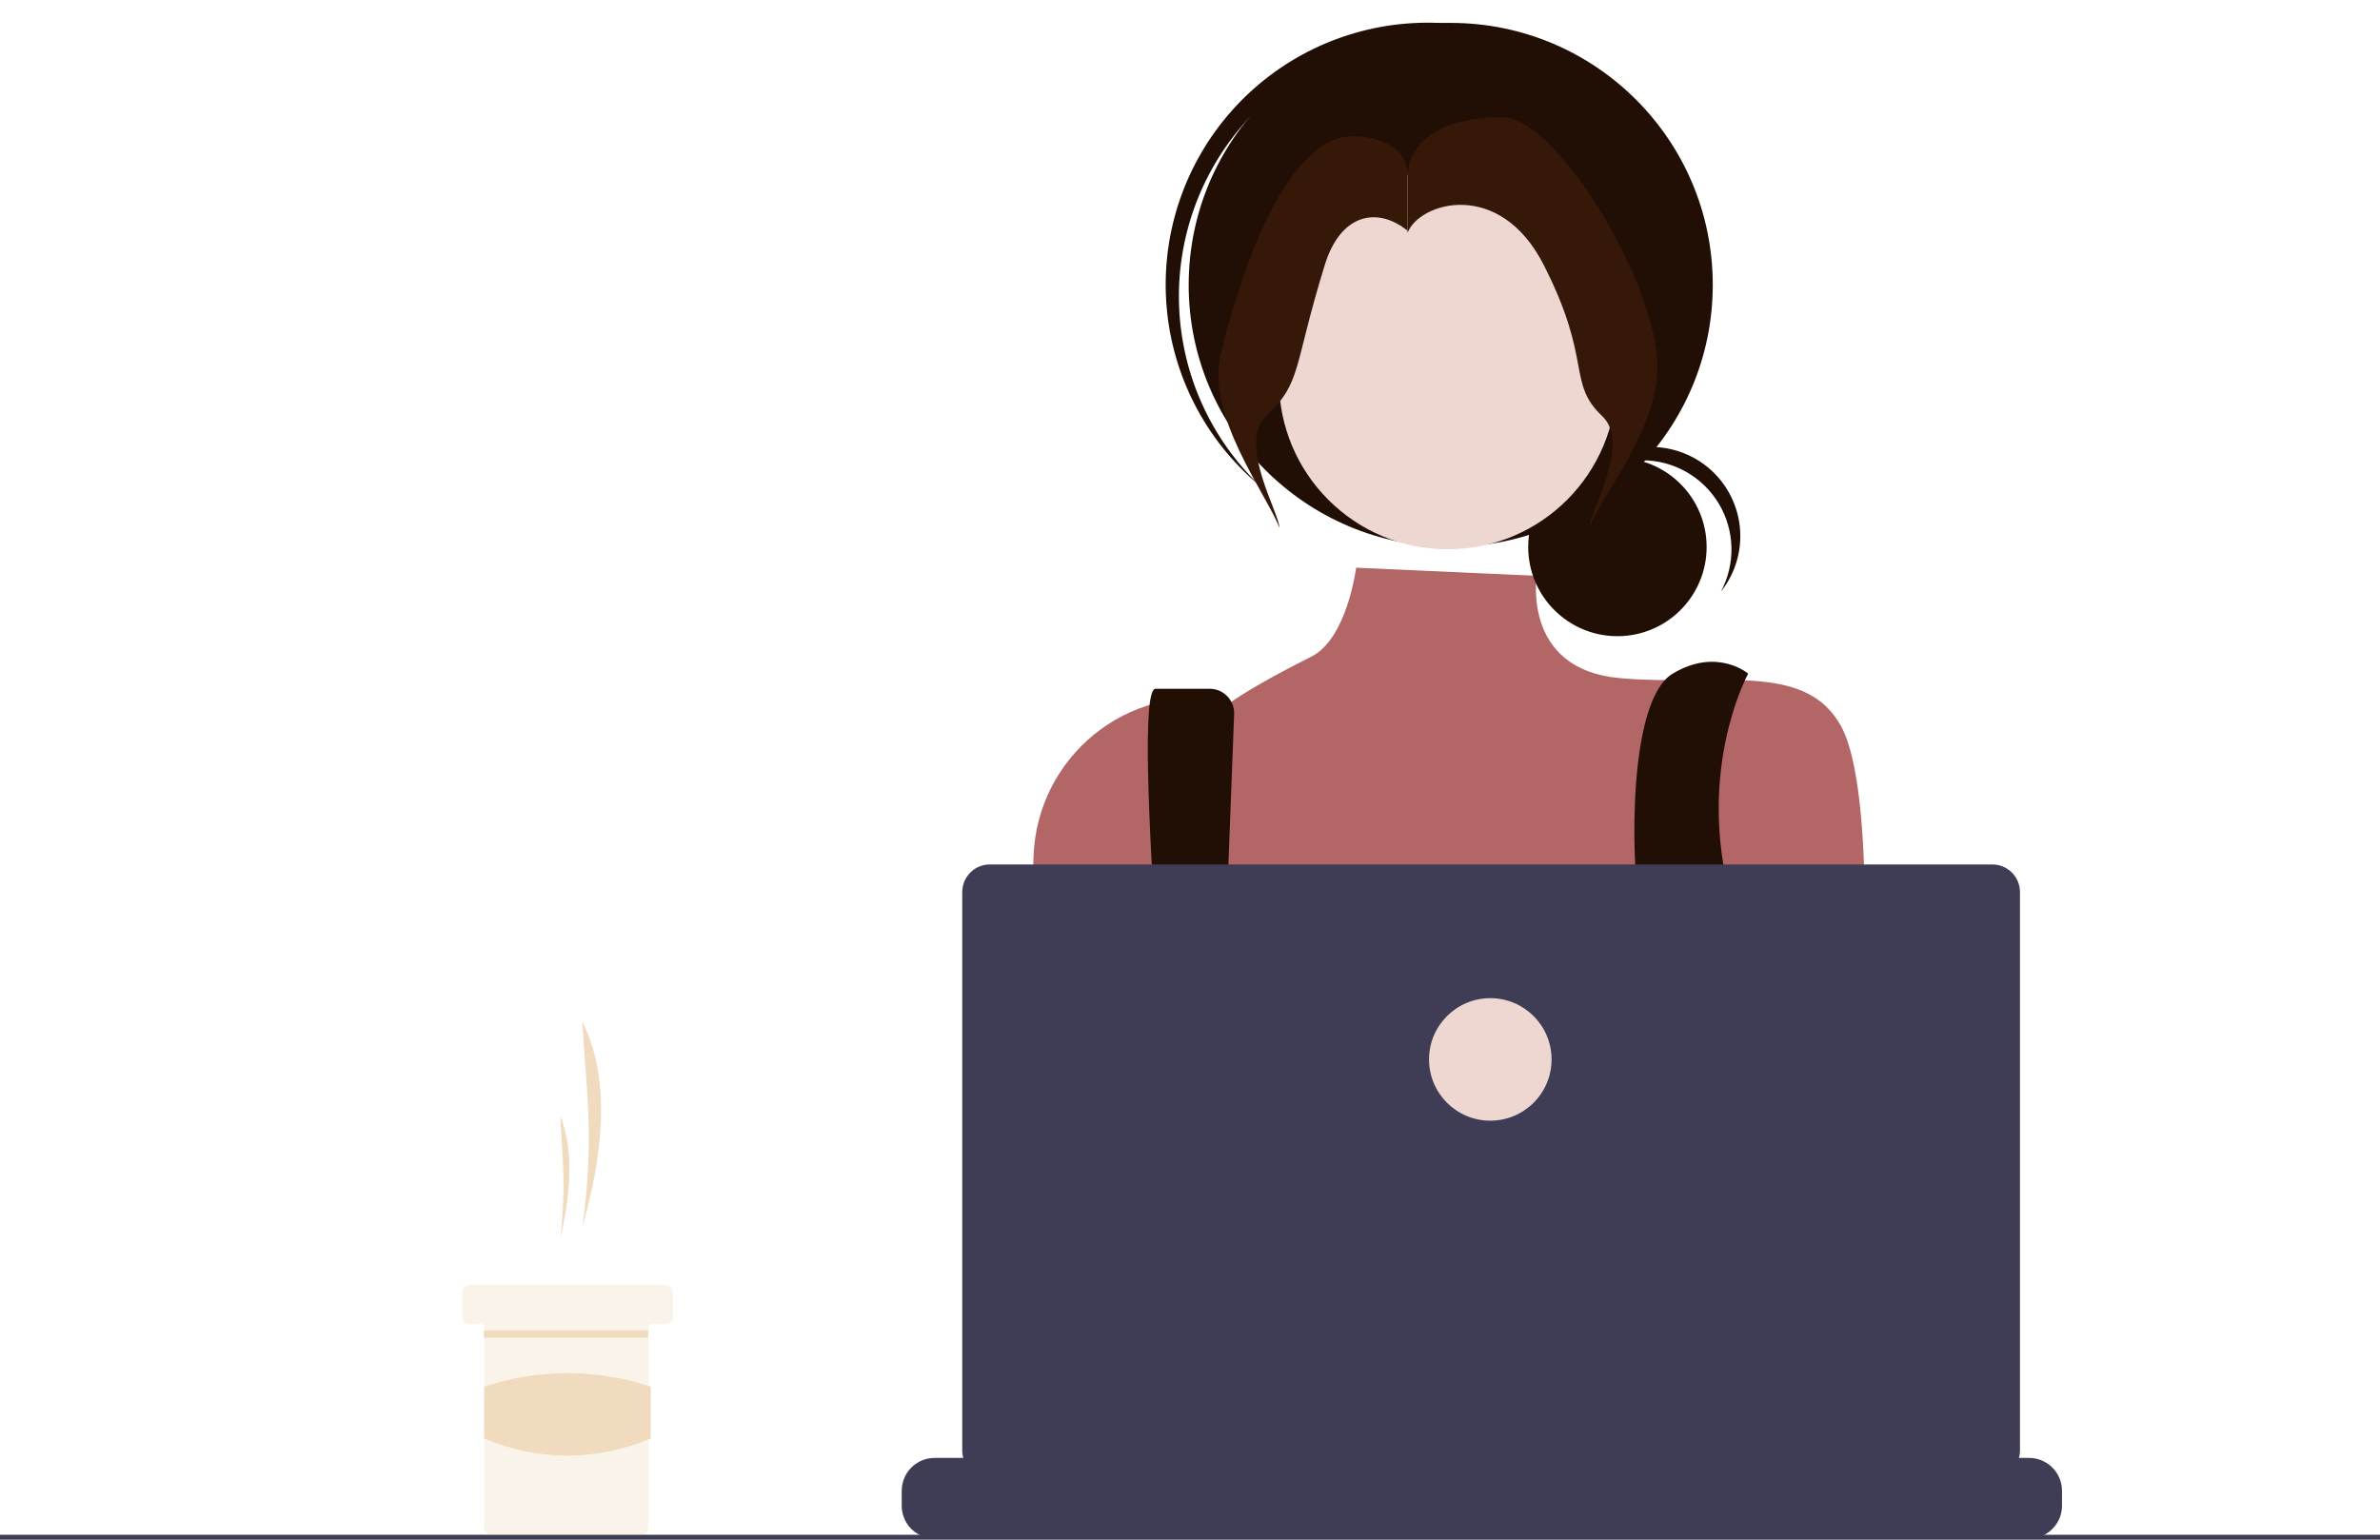
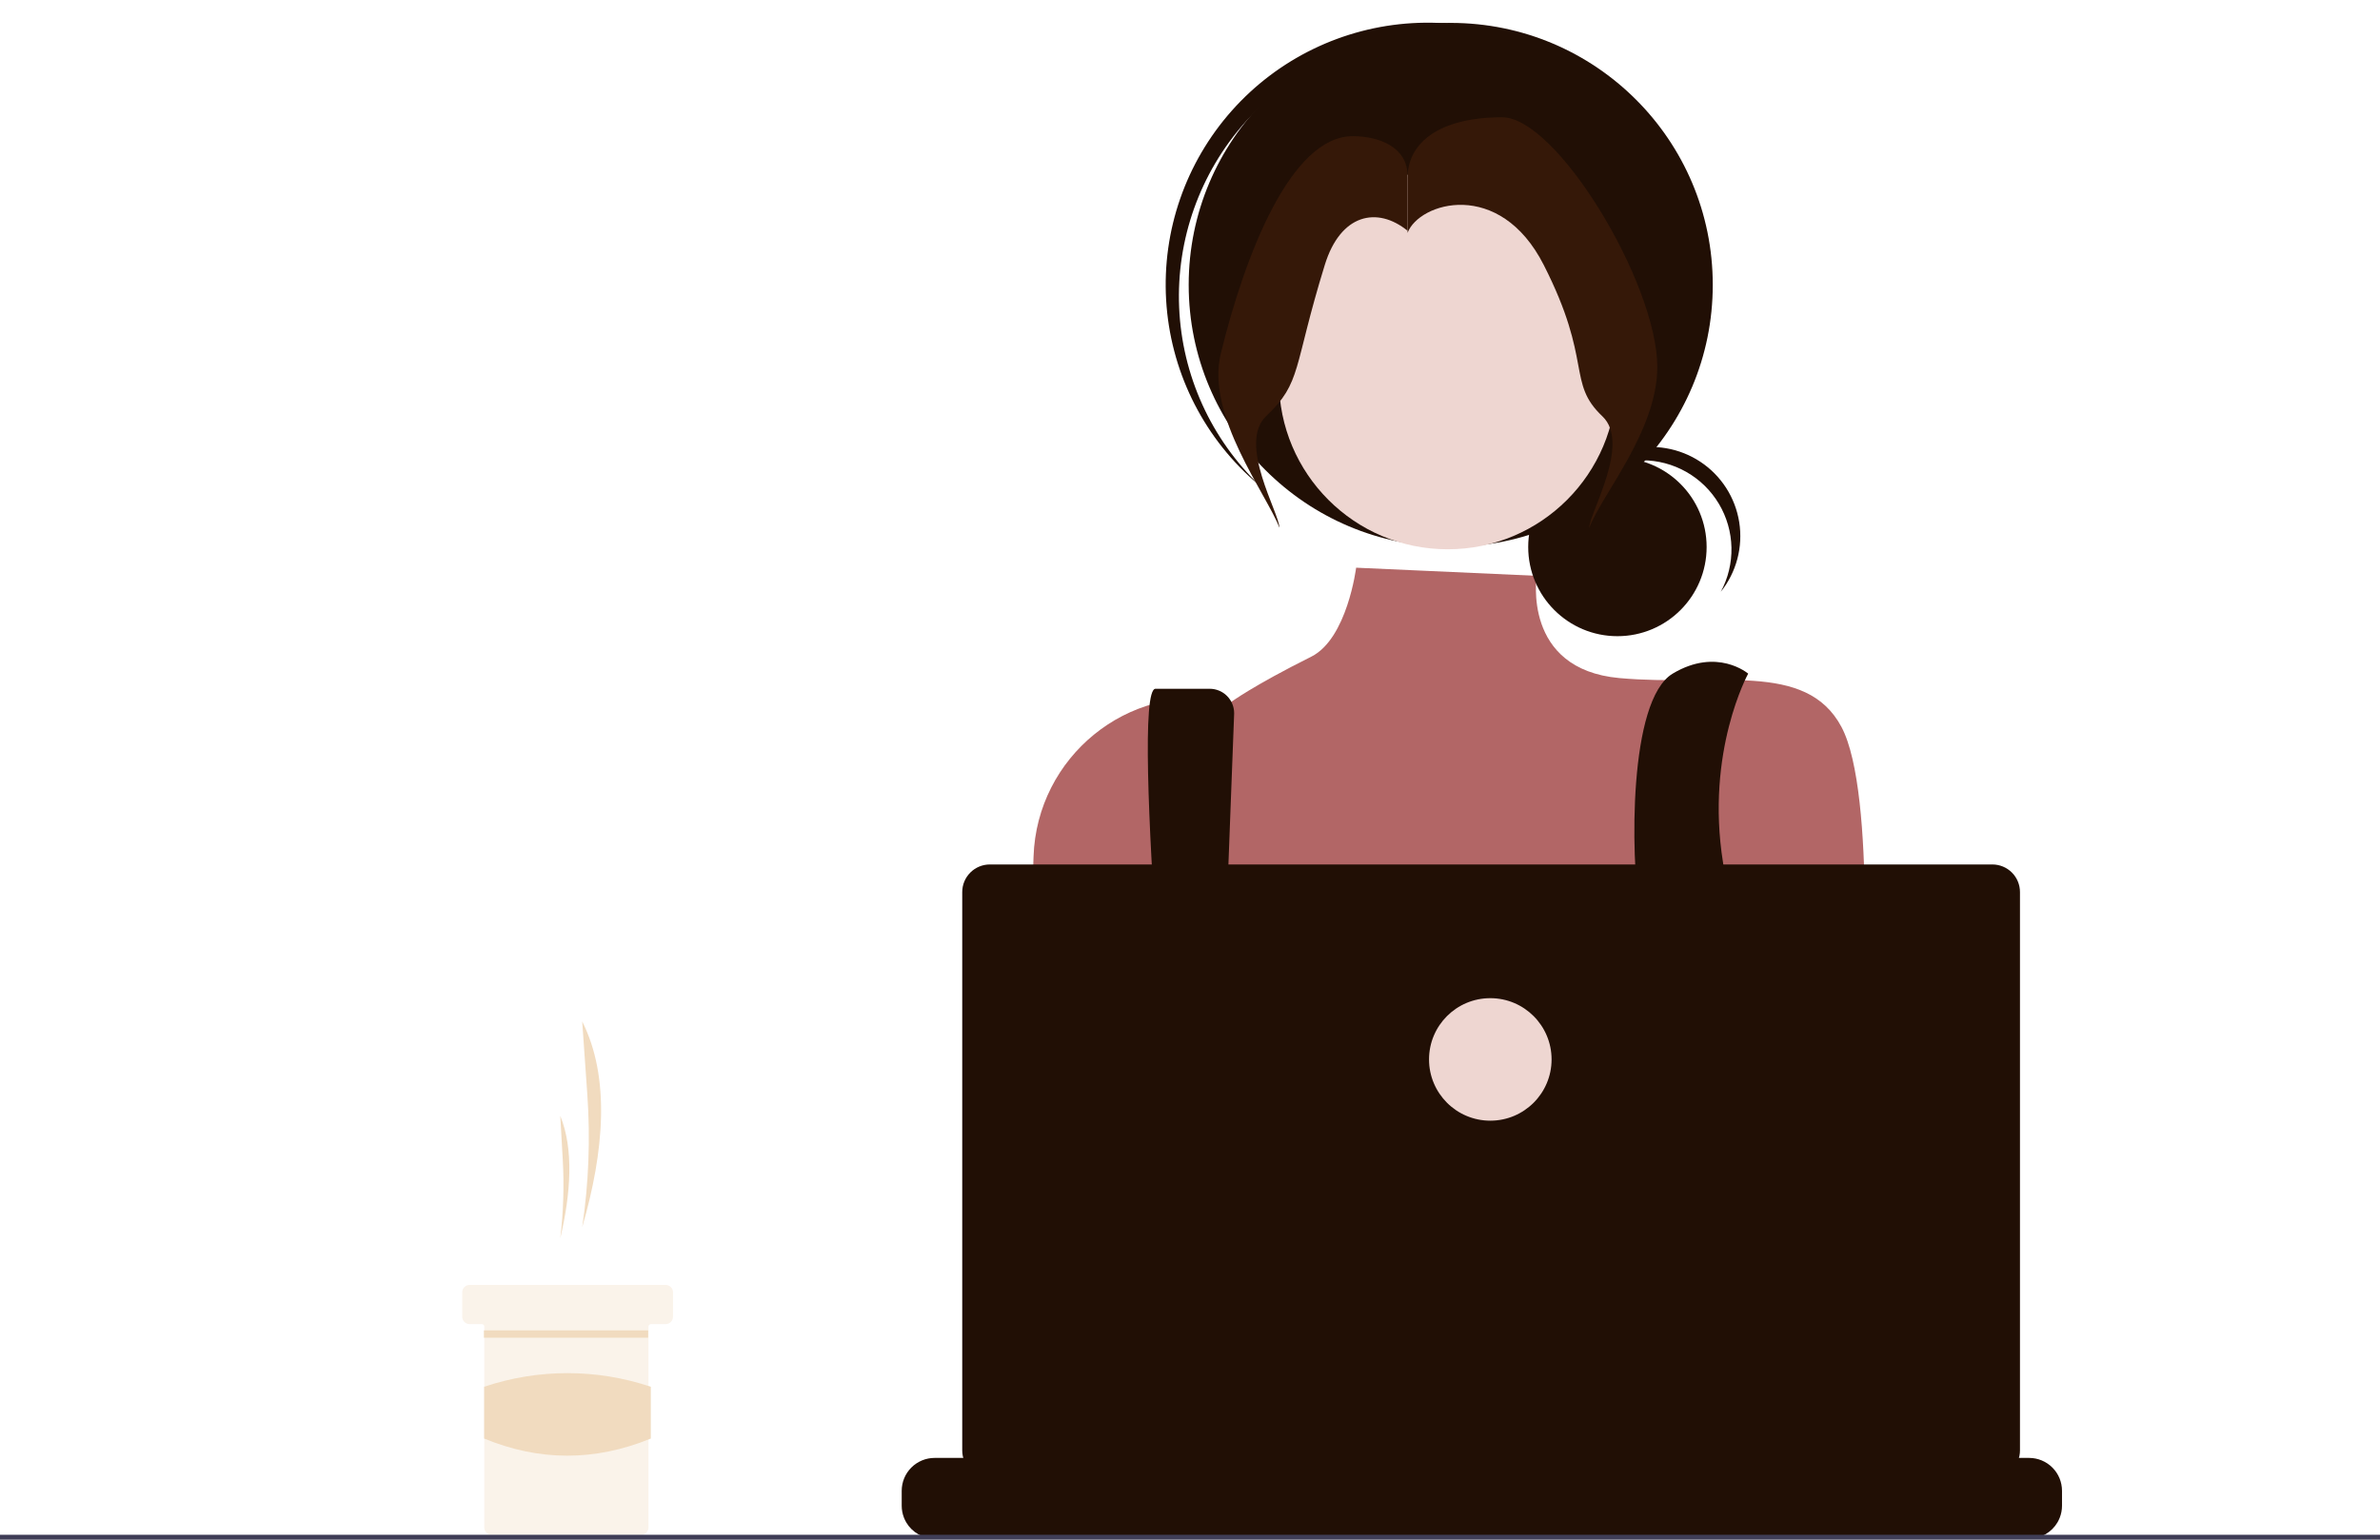
<svg xmlns="http://www.w3.org/2000/svg" width="629" height="407" viewBox="0 0 629 407" fill="none">
  <path d="M153.866 324.406C155.588 312.808 156.043 301.056 155.223 289.359L153.866 270C161.342 284.875 159.653 304.452 153.866 324.406V324.406Z" fill="#F1DBBF" />
  <path d="M148.072 327.349C148.901 320.428 149.12 313.447 148.725 306.487L148.072 294.964C151.669 303.818 150.856 315.472 148.072 327.349Z" fill="#F1DBBF" />
-   <path d="M122.159 341.6V348.077C122.162 348.592 122.368 349.084 122.731 349.448C123.095 349.812 123.588 350.017 124.103 350.02H127.341C127.426 350.02 127.511 350.036 127.59 350.069C127.668 350.101 127.74 350.149 127.8 350.209C127.86 350.269 127.908 350.341 127.94 350.42C127.973 350.498 127.989 350.583 127.989 350.668V403.779C127.992 404.293 128.197 404.786 128.561 405.15C128.925 405.514 129.418 405.719 129.932 405.722H169.445C169.96 405.722 170.454 405.517 170.819 405.152C171.183 404.788 171.388 404.294 171.388 403.779V350.668C171.389 350.496 171.457 350.332 171.579 350.21C171.7 350.089 171.865 350.021 172.036 350.02H175.923C176.438 350.02 176.932 349.815 177.296 349.451C177.661 349.086 177.866 348.592 177.866 348.077V341.6C177.866 341.345 177.816 341.092 177.719 340.856C177.621 340.62 177.478 340.406 177.298 340.225C177.117 340.045 176.903 339.902 176.667 339.804C176.431 339.707 176.178 339.657 175.923 339.657H124.103C123.588 339.659 123.094 339.864 122.73 340.228C122.366 340.592 122.161 341.085 122.159 341.6V341.6Z" fill="#FAF3EA" />
+   <path d="M122.159 341.6V348.077C122.162 348.592 122.368 349.084 122.731 349.448C123.095 349.812 123.588 350.017 124.103 350.02H127.341C127.426 350.02 127.511 350.036 127.59 350.069C127.668 350.101 127.74 350.149 127.8 350.209C127.86 350.269 127.908 350.341 127.94 350.42C127.973 350.498 127.989 350.583 127.989 350.668V403.779C127.992 404.293 128.197 404.786 128.561 405.15C128.925 405.514 129.418 405.719 129.932 405.722H169.445C169.96 405.722 170.454 405.517 170.819 405.152C171.183 404.788 171.388 404.294 171.388 403.779V350.668C171.389 350.496 171.457 350.332 171.579 350.21C171.7 350.089 171.865 350.021 172.036 350.02H175.923C176.438 350.02 176.932 349.815 177.296 349.451C177.661 349.086 177.866 348.592 177.866 348.077V341.6C177.866 341.345 177.816 341.092 177.719 340.856C177.621 340.62 177.478 340.406 177.298 340.225C177.117 340.045 176.903 339.902 176.667 339.804C176.431 339.707 176.178 339.657 175.923 339.657H124.103C123.588 339.659 123.094 339.864 122.73 340.228C122.366 340.592 122.161 341.085 122.159 341.6Z" fill="#FAF3EA" />
  <path d="M127.895 351.676H171.294V353.619H127.895V351.676Z" fill="#F1DBBF" />
  <path d="M127.953 380.268C142.475 386.277 157.156 386.344 172 380.268V366.579C157.71 361.78 142.243 361.78 127.953 366.579V380.268Z" fill="#F1DBBF" />
  <path d="M358.408 150.068L406.14 152.214C406.14 152.214 402.156 176.896 427.979 179.244C453.802 181.591 477.278 174.549 486.668 192.154C496.058 209.759 492.011 272.446 492.011 272.446C492.011 272.446 474.404 335.825 460.319 345.214C446.234 354.603 322.987 341.693 322.987 341.693L271.408 276.571L273.155 226.349C274.067 200.123 298.014 180.433 323.805 185.286C324.311 185.382 324.821 185.484 325.335 185.594C325.335 185.594 331.001 181.36 346.547 173.588C356.054 168.835 358.408 150.068 358.408 150.068Z" fill="#B26666" />
  <path d="M462.019 178.07C462.019 178.07 450.674 198.652 455.369 227.994C460.064 257.336 440.365 319.393 440.365 319.393L426.279 315.872C426.279 315.872 435.669 254.841 433.322 240.757C430.974 226.673 430.327 185.112 442.064 178.07C453.802 171.028 462.019 178.07 462.019 178.07Z" fill="#210F05" />
  <path d="M326.16 188.862L321.227 318.806L311.836 324.675C311.836 324.675 298.338 182.073 305.381 182.073H319.71C320.559 182.073 321.398 182.24 322.182 182.565C322.966 182.889 323.677 183.365 324.277 183.965C324.877 184.564 325.353 185.276 325.677 186.06C326.002 186.843 326.169 187.683 326.169 188.531C326.169 188.641 326.166 188.752 326.16 188.862Z" fill="#210F05" />
  <path d="M433.909 316.459C430.668 316.459 428.04 313.832 428.04 310.591C428.04 307.35 430.668 304.722 433.909 304.722C437.15 304.722 439.778 307.35 439.778 310.591C439.778 313.832 437.15 316.459 433.909 316.459Z" fill="#EED6D1" />
  <path d="M316.531 322.328C313.29 322.328 310.663 319.7 310.663 316.459C310.663 313.218 313.29 310.591 316.531 310.591C319.773 310.591 322.4 313.218 322.4 316.459C322.4 319.7 319.773 322.328 316.531 322.328Z" fill="#EED6D1" />
  <path d="M427.461 168.171C440.481 168.171 451.036 157.617 451.036 144.598C451.036 131.578 440.481 121.024 427.461 121.024C414.44 121.024 403.885 131.578 403.885 144.598C403.885 157.617 414.44 168.171 427.461 168.171Z" fill="#210F05" />
-   <path d="M434.029 121.673C438.109 121.674 442.119 122.733 445.667 124.747C449.215 126.761 452.18 129.662 454.271 133.164C456.363 136.667 457.509 140.653 457.599 144.732C457.688 148.81 456.718 152.843 454.782 156.434C456.826 153.877 458.315 150.922 459.154 147.758C459.993 144.594 460.163 141.29 459.654 138.056C459.145 134.822 457.968 131.73 456.198 128.976C454.428 126.223 452.103 123.868 449.373 122.062C446.642 120.257 443.565 119.039 440.338 118.488C437.111 117.937 433.805 118.065 430.63 118.862C427.455 119.659 424.48 121.109 421.897 123.119C419.313 125.13 417.176 127.656 415.623 130.538C417.827 127.771 420.626 125.537 423.813 124.002C427 122.468 430.492 121.671 434.029 121.673V121.673Z" fill="#210F05" />
+   <path d="M434.029 121.673C438.109 121.674 442.119 122.733 445.667 124.747C449.215 126.761 452.18 129.662 454.271 133.164C456.363 136.667 457.509 140.653 457.599 144.732C457.688 148.81 456.718 152.843 454.782 156.434C456.826 153.877 458.315 150.922 459.154 147.758C459.993 144.594 460.163 141.29 459.654 138.056C459.145 134.822 457.968 131.73 456.198 128.976C454.428 126.223 452.103 123.868 449.373 122.062C446.642 120.257 443.565 119.039 440.338 118.488C437.111 117.937 433.805 118.065 430.63 118.862C427.455 119.659 424.48 121.109 421.897 123.119C419.313 125.13 417.176 127.656 415.623 130.538C417.827 127.771 420.626 125.537 423.813 124.002C427 122.468 430.492 121.671 434.029 121.673Z" fill="#210F05" />
  <path d="M383.407 144.547C421.654 144.547 452.659 113.545 452.659 75.301C452.659 37.057 421.654 6.054 383.407 6.054C345.159 6.054 314.154 37.057 314.154 75.301C314.154 113.545 345.159 144.547 383.407 144.547Z" fill="#210F05" />
  <path d="M329.055 32.336C340.987 18.917 357.667 10.659 375.574 9.304C393.481 7.95 411.214 13.605 425.03 25.076C424.464 24.537 423.903 23.995 423.315 23.472C409.587 11.279 391.578 5.037 373.248 6.118C354.918 7.199 337.767 15.515 325.568 29.237C313.368 42.959 307.118 60.964 308.191 79.293C309.265 97.621 317.574 114.774 331.292 126.978C331.88 127.501 332.485 127.994 333.085 128.493C320.074 116.117 312.381 99.17 311.629 81.23C310.876 63.289 317.125 45.758 329.055 32.336Z" fill="#210F05" />
  <path d="M382.617 145.199C407.25 145.199 427.22 125.231 427.22 100.6C427.22 86.64 413.542 64.178 403.5 56C395.823 49.748 386.173 46 375.5 46C350.866 46 338.013 75.968 338.013 100.6C338.013 125.231 357.983 145.199 382.617 145.199Z" fill="#EED6D1" />
  <path d="M337.629 96.427C339.574 96.427 341.151 93.537 341.151 89.972C341.151 86.406 339.574 83.516 337.629 83.516C335.685 83.516 334.108 86.406 334.108 89.972C334.108 93.537 335.685 96.427 337.629 96.427Z" fill="#EED6D1" />
  <path d="M428.01 96.427C429.955 96.427 431.531 93.537 431.531 89.972C431.531 86.406 429.955 83.516 428.01 83.516C426.065 83.516 424.489 86.406 424.489 89.972C424.489 93.537 426.065 96.427 428.01 96.427Z" fill="#EED6D1" />
-   <path d="M238.308 394.088V398.02C238.306 399.099 238.505 400.168 238.897 401.174C239.071 401.622 239.281 402.055 239.526 402.469C240.298 403.765 241.393 404.838 242.705 405.583C244.016 406.328 245.499 406.719 247.007 406.718H536.26C537.769 406.719 539.251 406.328 540.563 405.583C541.874 404.838 542.97 403.765 543.742 402.469C543.986 402.055 544.196 401.622 544.37 401.174C544.762 400.168 544.962 399.099 544.96 398.02V394.088C544.96 392.946 544.735 391.815 544.299 390.76C543.862 389.705 543.221 388.746 542.414 387.938C541.607 387.13 540.648 386.49 539.593 386.052C538.538 385.615 537.407 385.39 536.265 385.39H519.587V383.557C519.587 383.509 519.578 383.462 519.56 383.418C519.542 383.374 519.515 383.334 519.482 383.3C519.448 383.267 519.408 383.24 519.364 383.222C519.32 383.203 519.273 383.194 519.226 383.194H510.525C510.429 383.194 510.337 383.232 510.269 383.299C510.201 383.367 510.163 383.459 510.162 383.555V385.39H504.728V383.557C504.728 383.509 504.719 383.462 504.7 383.418C504.682 383.374 504.656 383.334 504.622 383.3C504.589 383.267 504.549 383.24 504.505 383.222C504.461 383.203 504.414 383.194 504.366 383.194H495.666C495.57 383.194 495.478 383.232 495.41 383.3C495.342 383.367 495.303 383.459 495.303 383.555V385.39H489.862V383.557C489.862 383.509 489.853 383.462 489.835 383.418C489.816 383.374 489.79 383.334 489.756 383.3C489.723 383.267 489.683 383.24 489.639 383.222C489.595 383.203 489.548 383.194 489.5 383.194H480.8C480.704 383.194 480.612 383.232 480.544 383.3C480.476 383.367 480.437 383.459 480.437 383.555V385.39H475.003V383.557C475.003 383.509 474.993 383.462 474.975 383.418C474.957 383.374 474.93 383.334 474.897 383.3C474.863 383.267 474.823 383.24 474.78 383.222C474.736 383.203 474.689 383.194 474.641 383.194H465.941C465.844 383.194 465.752 383.232 465.684 383.3C465.616 383.367 465.578 383.459 465.578 383.555V385.39H460.143V383.557C460.143 383.509 460.134 383.462 460.116 383.418C460.098 383.374 460.071 383.334 460.037 383.3C460.004 383.267 459.964 383.24 459.92 383.222C459.876 383.203 459.829 383.194 459.782 383.194H451.081C450.985 383.194 450.893 383.232 450.825 383.3C450.757 383.367 450.719 383.459 450.718 383.555V385.39H445.277V383.557C445.277 383.509 445.268 383.462 445.25 383.418C445.232 383.374 445.205 383.334 445.172 383.3C445.138 383.267 445.098 383.24 445.054 383.222C445.01 383.203 444.963 383.194 444.916 383.194H436.215C436.119 383.194 436.027 383.232 435.959 383.3C435.891 383.367 435.853 383.459 435.852 383.555V385.39H430.418V383.557C430.418 383.509 430.409 383.462 430.39 383.418C430.372 383.374 430.346 383.334 430.312 383.3C430.279 383.267 430.239 383.24 430.195 383.222C430.151 383.203 430.104 383.194 430.056 383.194H361.912C361.864 383.194 361.817 383.203 361.773 383.221C361.729 383.239 361.689 383.266 361.655 383.3C361.622 383.333 361.595 383.373 361.577 383.417C361.558 383.461 361.549 383.508 361.549 383.555V385.39H356.108V383.557C356.108 383.509 356.099 383.462 356.08 383.418C356.062 383.374 356.036 383.334 356.002 383.3C355.969 383.267 355.929 383.24 355.885 383.222C355.841 383.203 355.794 383.194 355.746 383.194H347.046C346.95 383.195 346.858 383.233 346.79 383.301C346.722 383.369 346.684 383.461 346.683 383.557V385.39H341.248V383.557C341.248 383.509 341.239 383.462 341.221 383.418C341.203 383.374 341.176 383.334 341.143 383.3C341.109 383.267 341.069 383.24 341.025 383.222C340.981 383.203 340.934 383.194 340.887 383.194H332.186C332.139 383.194 332.092 383.203 332.048 383.221C332.004 383.239 331.964 383.266 331.93 383.3C331.896 383.333 331.87 383.373 331.851 383.417C331.833 383.461 331.824 383.508 331.824 383.555V385.39H326.389V383.557C326.389 383.509 326.38 383.462 326.362 383.418C326.344 383.374 326.317 383.334 326.283 383.3C326.25 383.267 326.21 383.24 326.166 383.222C326.122 383.203 326.075 383.194 326.027 383.194H317.327C317.279 383.194 317.232 383.203 317.188 383.221C317.144 383.239 317.104 383.266 317.071 383.3C317.037 383.333 317.01 383.373 316.992 383.417C316.974 383.461 316.964 383.508 316.964 383.555V385.39H311.523V383.557C311.523 383.509 311.514 383.462 311.496 383.418C311.478 383.374 311.451 383.334 311.417 383.3C311.384 383.267 311.344 383.24 311.3 383.222C311.256 383.203 311.209 383.194 311.162 383.194H302.461C302.366 383.195 302.275 383.234 302.208 383.302C302.141 383.37 302.104 383.461 302.105 383.557V385.39H296.664V383.557C296.664 383.509 296.655 383.462 296.636 383.418C296.618 383.374 296.592 383.334 296.558 383.3C296.524 383.267 296.485 383.24 296.441 383.222C296.397 383.203 296.35 383.194 296.302 383.194H287.602C287.554 383.194 287.507 383.203 287.463 383.221C287.419 383.239 287.379 383.266 287.345 383.3C287.312 383.333 287.285 383.373 287.267 383.417C287.248 383.461 287.239 383.508 287.239 383.555V385.39H281.804V383.557C281.804 383.509 281.795 383.462 281.777 383.418C281.759 383.374 281.732 383.334 281.699 383.3C281.665 383.267 281.625 383.24 281.581 383.222C281.537 383.203 281.49 383.194 281.443 383.194H272.742C272.695 383.194 272.648 383.203 272.604 383.221C272.56 383.239 272.52 383.266 272.486 383.3C272.452 383.333 272.426 383.373 272.407 383.417C272.389 383.461 272.38 383.508 272.38 383.555V385.39H247.007C244.701 385.389 242.488 386.305 240.857 387.935C239.225 389.565 238.308 391.777 238.308 394.083L238.308 394.088Z" fill="#3F3D56" />
+   <path d="M238.308 394.088V398.02C238.306 399.099 238.505 400.168 238.897 401.174C239.071 401.622 239.281 402.055 239.526 402.469C240.298 403.765 241.393 404.838 242.705 405.583C244.016 406.328 245.499 406.719 247.007 406.718H536.26C537.769 406.719 539.251 406.328 540.563 405.583C541.874 404.838 542.97 403.765 543.742 402.469C543.986 402.055 544.196 401.622 544.37 401.174C544.762 400.168 544.962 399.099 544.96 398.02V394.088C544.96 392.946 544.735 391.815 544.299 390.76C543.862 389.705 543.221 388.746 542.414 387.938C541.607 387.13 540.648 386.49 539.593 386.052C538.538 385.615 537.407 385.39 536.265 385.39H519.587V383.557C519.587 383.509 519.578 383.462 519.56 383.418C519.542 383.374 519.515 383.334 519.482 383.3C519.448 383.267 519.408 383.24 519.364 383.222C519.32 383.203 519.273 383.194 519.226 383.194H510.525C510.429 383.194 510.337 383.232 510.269 383.299C510.201 383.367 510.163 383.459 510.162 383.555V385.39H504.728V383.557C504.728 383.509 504.719 383.462 504.7 383.418C504.682 383.374 504.656 383.334 504.622 383.3C504.589 383.267 504.549 383.24 504.505 383.222C504.461 383.203 504.414 383.194 504.366 383.194H495.666C495.57 383.194 495.478 383.232 495.41 383.3C495.342 383.367 495.303 383.459 495.303 383.555V385.39H489.862V383.557C489.862 383.509 489.853 383.462 489.835 383.418C489.816 383.374 489.79 383.334 489.756 383.3C489.723 383.267 489.683 383.24 489.639 383.222C489.595 383.203 489.548 383.194 489.5 383.194H480.8C480.704 383.194 480.612 383.232 480.544 383.3C480.476 383.367 480.437 383.459 480.437 383.555V385.39H475.003V383.557C475.003 383.509 474.993 383.462 474.975 383.418C474.957 383.374 474.93 383.334 474.897 383.3C474.863 383.267 474.823 383.24 474.78 383.222C474.736 383.203 474.689 383.194 474.641 383.194H465.941C465.844 383.194 465.752 383.232 465.684 383.3C465.616 383.367 465.578 383.459 465.578 383.555V385.39H460.143V383.557C460.143 383.509 460.134 383.462 460.116 383.418C460.098 383.374 460.071 383.334 460.037 383.3C460.004 383.267 459.964 383.24 459.92 383.222C459.876 383.203 459.829 383.194 459.782 383.194H451.081C450.985 383.194 450.893 383.232 450.825 383.3C450.757 383.367 450.719 383.459 450.718 383.555V385.39H445.277V383.557C445.277 383.509 445.268 383.462 445.25 383.418C445.232 383.374 445.205 383.334 445.172 383.3C445.138 383.267 445.098 383.24 445.054 383.222C445.01 383.203 444.963 383.194 444.916 383.194H436.215C436.119 383.194 436.027 383.232 435.959 383.3C435.891 383.367 435.853 383.459 435.852 383.555V385.39H430.418V383.557C430.418 383.509 430.409 383.462 430.391 383.418C430.372 383.374 430.346 383.334 430.312 383.3C430.279 383.267 430.239 383.24 430.195 383.222C430.151 383.203 430.104 383.194 430.056 383.194H361.912C361.864 383.194 361.817 383.203 361.773 383.221C361.729 383.239 361.689 383.266 361.655 383.3C361.622 383.333 361.595 383.373 361.577 383.417C361.558 383.461 361.549 383.508 361.549 383.555V385.39H356.108V383.557C356.108 383.509 356.099 383.462 356.08 383.418C356.062 383.374 356.036 383.334 356.002 383.3C355.969 383.267 355.929 383.24 355.885 383.222C355.841 383.203 355.794 383.194 355.746 383.194H347.046C346.95 383.195 346.858 383.233 346.79 383.301C346.722 383.369 346.684 383.461 346.683 383.557V385.39H341.248V383.557C341.248 383.509 341.239 383.462 341.221 383.418C341.203 383.374 341.176 383.334 341.143 383.3C341.109 383.267 341.069 383.24 341.025 383.222C340.981 383.203 340.934 383.194 340.887 383.194H332.186C332.139 383.194 332.092 383.203 332.048 383.221C332.004 383.239 331.964 383.266 331.93 383.3C331.896 383.333 331.87 383.373 331.851 383.417C331.833 383.461 331.824 383.508 331.824 383.555V385.39H326.389V383.557C326.389 383.509 326.38 383.462 326.362 383.418C326.344 383.374 326.317 383.334 326.283 383.3C326.25 383.267 326.21 383.24 326.166 383.222C326.122 383.203 326.075 383.194 326.027 383.194H317.327C317.279 383.194 317.232 383.203 317.188 383.221C317.144 383.239 317.104 383.266 317.071 383.3C317.037 383.333 317.01 383.373 316.992 383.417C316.974 383.461 316.964 383.508 316.964 383.555V385.39H311.523V383.557C311.523 383.509 311.514 383.462 311.496 383.418C311.478 383.374 311.451 383.334 311.417 383.3C311.384 383.267 311.344 383.24 311.3 383.222C311.256 383.203 311.209 383.194 311.162 383.194H302.461C302.366 383.195 302.275 383.234 302.208 383.302C302.141 383.37 302.104 383.461 302.105 383.557V385.39H296.664V383.557C296.664 383.509 296.655 383.462 296.636 383.418C296.618 383.374 296.592 383.334 296.558 383.3C296.524 383.267 296.485 383.24 296.441 383.222C296.397 383.203 296.35 383.194 296.302 383.194H287.602C287.554 383.194 287.507 383.203 287.463 383.221C287.419 383.239 287.379 383.266 287.345 383.3C287.312 383.333 287.285 383.373 287.267 383.417C287.248 383.461 287.239 383.508 287.239 383.555V385.39H281.804V383.557C281.804 383.509 281.795 383.462 281.777 383.418C281.759 383.374 281.732 383.334 281.699 383.3C281.665 383.267 281.625 383.24 281.581 383.222C281.537 383.203 281.49 383.194 281.443 383.194H272.742C272.695 383.194 272.648 383.203 272.604 383.221C272.56 383.239 272.52 383.266 272.486 383.3C272.452 383.333 272.426 383.373 272.407 383.417C272.389 383.461 272.38 383.508 272.38 383.555V385.39H247.007C244.701 385.389 242.488 386.305 240.857 387.935C239.225 389.565 238.308 391.777 238.308 394.083L238.308 394.088Z" fill="#210F05" />
  <path d="M0 405.705H629V407H0V405.705Z" fill="#3F3D56" />
-   <path d="M261.599 228.515H526.558C527.515 228.515 528.464 228.704 529.349 229.07C530.233 229.436 531.037 229.974 531.714 230.651C532.392 231.328 532.929 232.132 533.295 233.016C533.662 233.901 533.85 234.849 533.85 235.807V383.424C533.85 385.358 533.082 387.213 531.714 388.581C530.347 389.948 528.492 390.717 526.558 390.717H261.599C259.665 390.717 257.81 389.948 256.442 388.581C255.075 387.213 254.306 385.358 254.306 383.424V235.807C254.306 233.873 255.075 232.018 256.442 230.651C257.81 229.283 259.665 228.515 261.599 228.515Z" fill="#3F3D56" />
+   <path d="M261.599 228.515H526.558C527.515 228.515 528.464 228.704 529.349 229.07C530.233 229.436 531.037 229.974 531.714 230.651C532.392 231.328 532.929 232.132 533.295 233.016C533.662 233.901 533.85 234.849 533.85 235.807V383.424C533.85 385.358 533.082 387.213 531.714 388.581C530.347 389.948 528.492 390.717 526.558 390.717H261.599C259.665 390.717 257.81 389.948 256.442 388.581C255.075 387.213 254.306 385.358 254.306 383.424V235.807C254.306 233.873 255.075 232.018 256.442 230.651C257.81 229.283 259.665 228.515 261.599 228.515Z" fill="#210F05" />
  <path d="M393.866 296.244C384.923 296.244 377.673 288.994 377.673 280.052C377.673 271.109 384.923 263.859 393.866 263.859C402.81 263.859 410.06 271.109 410.06 280.052C410.06 288.994 402.81 296.244 393.866 296.244Z" fill="#EED6D1" />
  <path d="M408 70.058C396.3 47.058 375 53.5 372 61.557V47.058C372 37.558 380.622 31 397 31C411.5 31 438 75 438 97C438 113.881 423.333 130.724 420 139.558C420 135.724 431.1 117.258 423.5 110.058C414 101.058 421.019 95.651 408 70.058Z" fill="#351808" />
  <path d="M350.132 70.001C354.301 56.5 364 54.5 372 61V46.5C372 38.9 364.5 36 357.5 36C341.122 36 328.973 67.501 322.632 93.501C318.632 109.901 334.799 130.668 338.132 139.501C338.132 135.668 327.032 117.201 334.632 110.001C344.132 101.001 341.66 97.437 350.132 70.001Z" fill="#351808" />
</svg>
